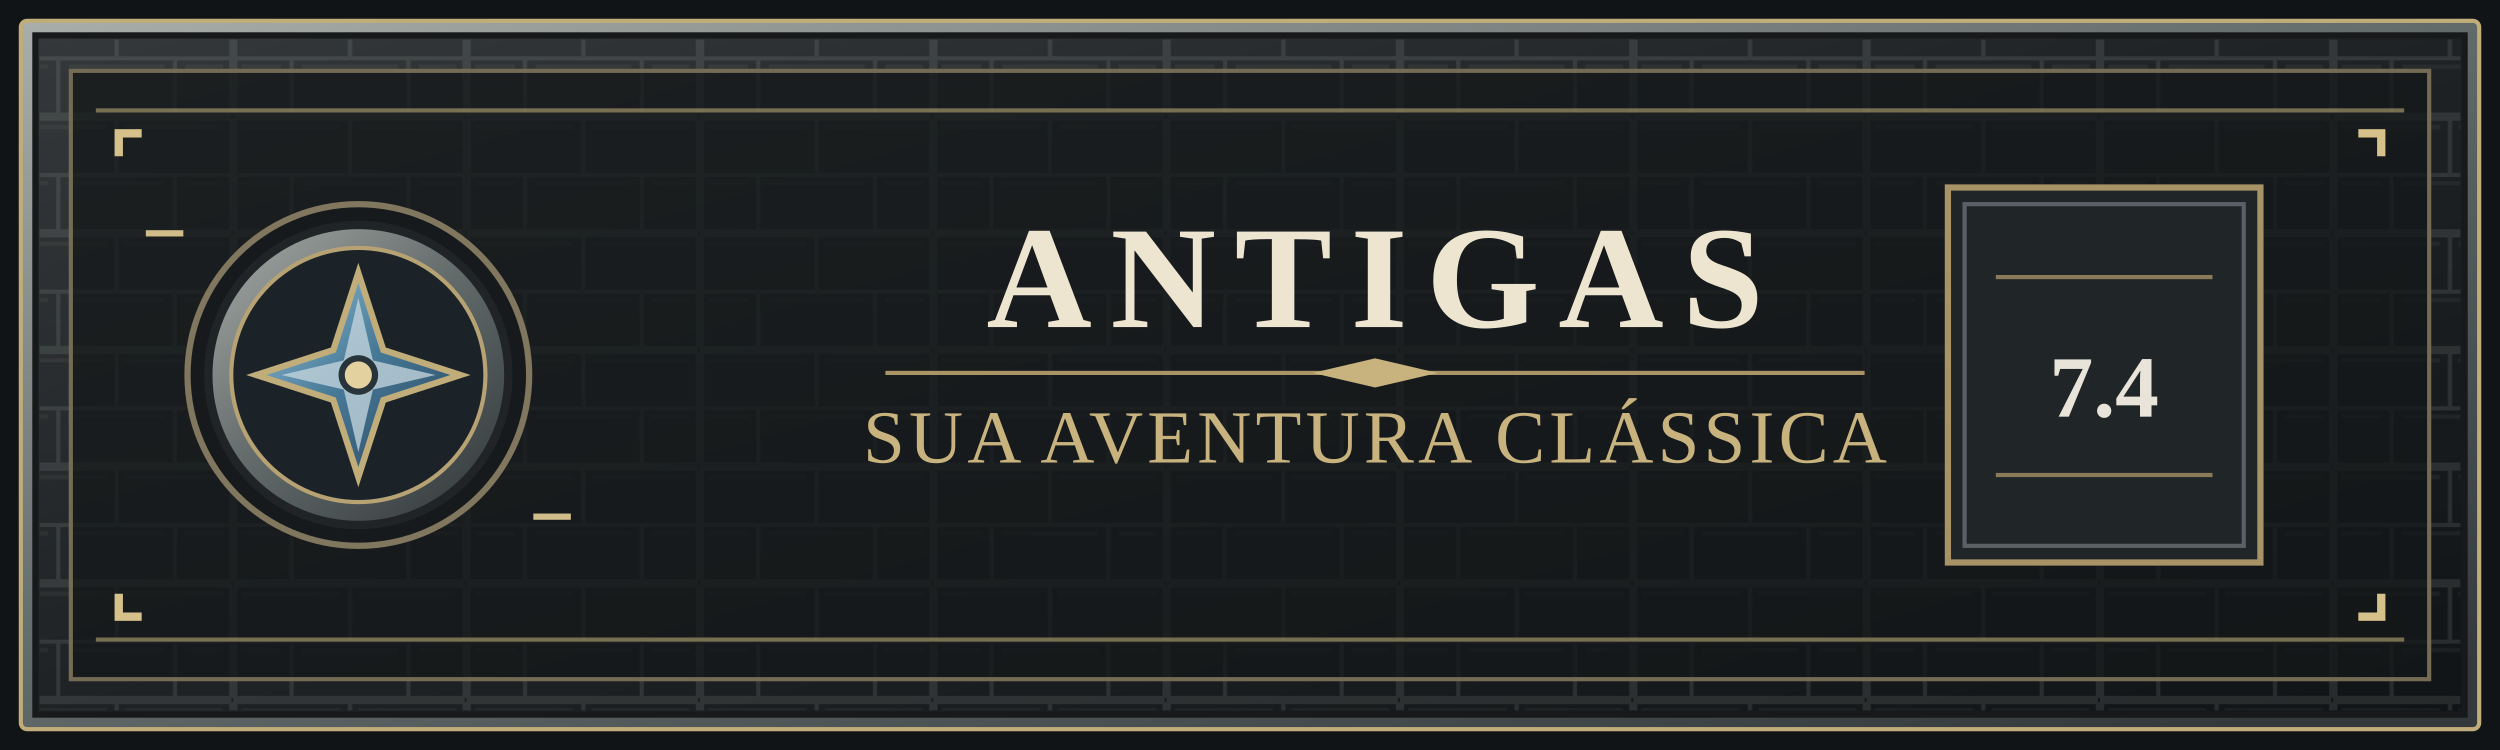
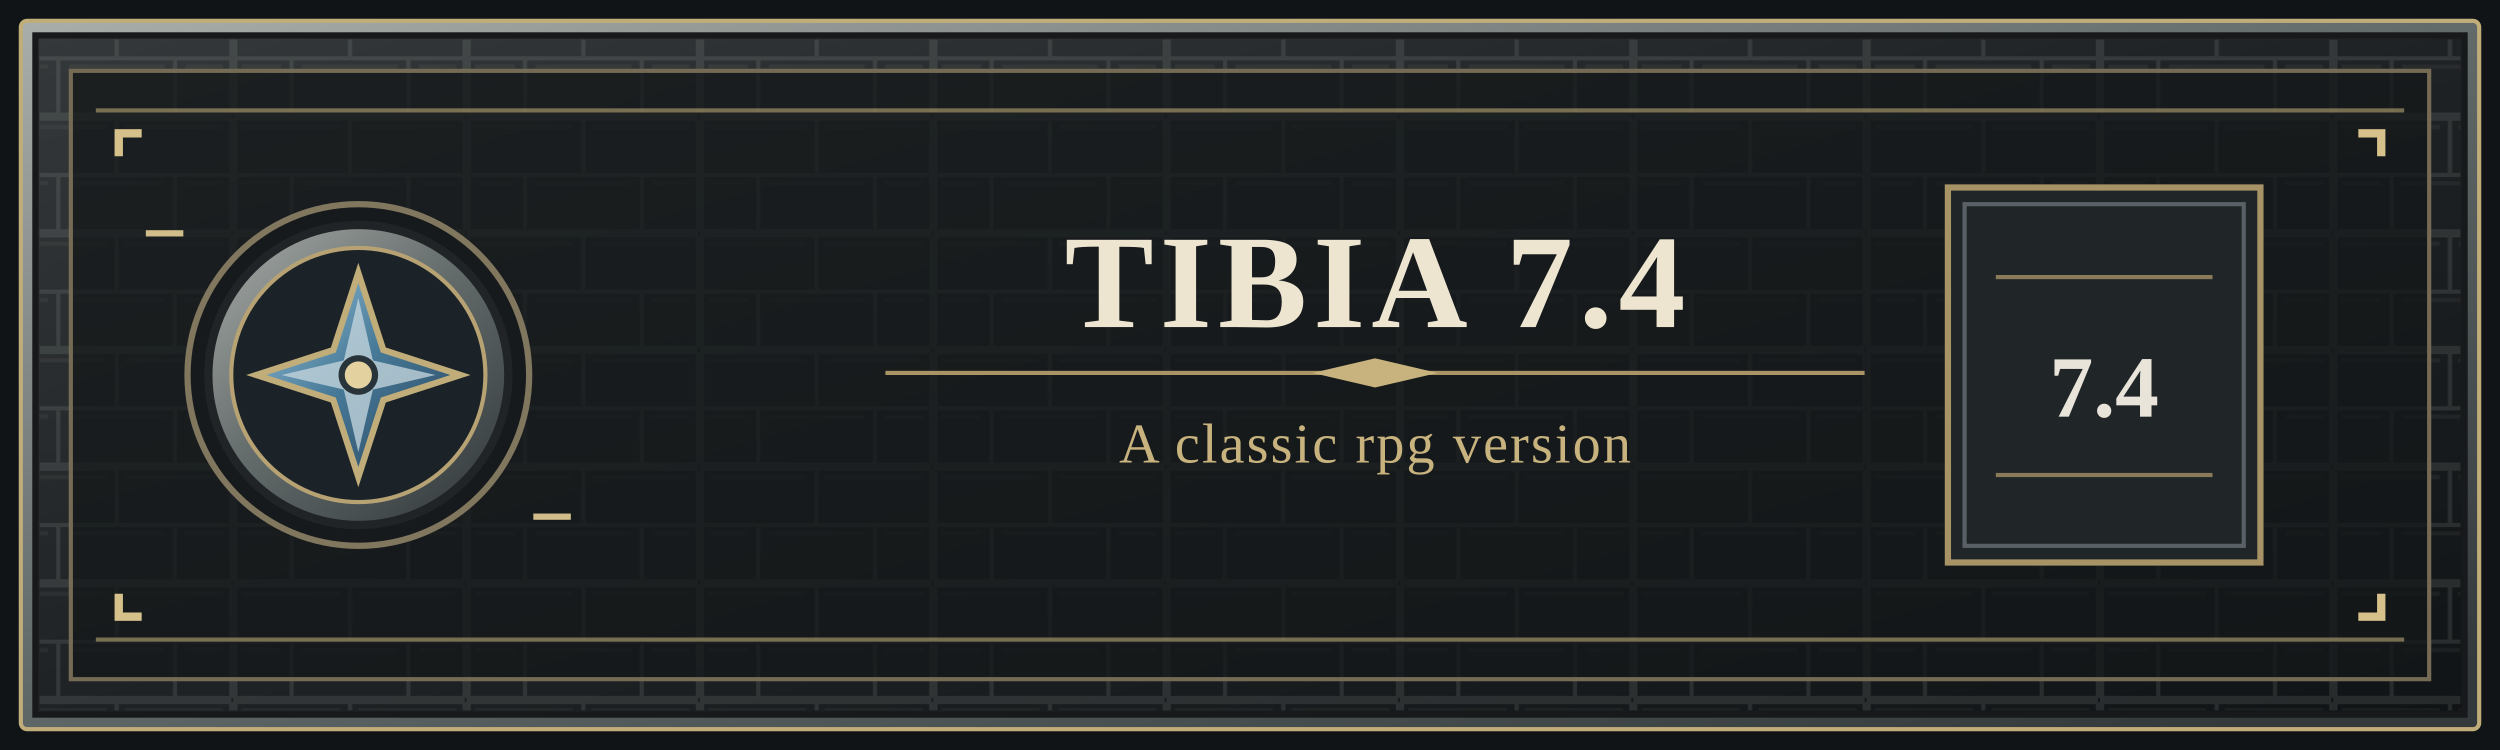
<svg xmlns="http://www.w3.org/2000/svg" width="1200" height="360" viewBox="0 0 1200 360" role="img" aria-labelledby="title desc">
  <defs>
    <linearGradient id="field" x1="0" y1="0" x2="1" y2="1">
      <stop offset="0" stop-color="#34383a" />
      <stop offset="0.48" stop-color="#202326" />
      <stop offset="1" stop-color="#111416" />
    </linearGradient>
    <linearGradient id="silver" x1="0" y1="0" x2="0.9" y2="1">
      <stop offset="0" stop-color="#a9ada9" />
      <stop offset="0.5" stop-color="#626a6a" />
      <stop offset="1" stop-color="#343a3c" />
    </linearGradient>
    <linearGradient id="blue" x1="0" y1="0" x2="1" y2="1">
      <stop offset="0" stop-color="#9cc6dc" />
      <stop offset="0.48" stop-color="#477a98" />
      <stop offset="1" stop-color="#263e56" />
    </linearGradient>
    <pattern id="stone" width="112" height="56" patternUnits="userSpaceOnUse">
      <path d="M0 1H111M0 55H111M1 1V55M111 1V55M56 1V28M0 28H111M28 28V55M84 28V55" fill="none" stroke="#b1b2ac" stroke-opacity=".14" stroke-width="2" />
      <path d="M4 5H51M60 5H107M4 32H23M33 32H79M89 32H107" fill="none" stroke="#e0d8c5" stroke-opacity=".055" stroke-width="2" />
    </pattern>
  </defs>
  <rect width="1200" height="360" fill="#111416" />
  <rect x="10" y="10" width="1180" height="340" rx="3" fill="url(#silver)" stroke="#c0ad7a" stroke-width="2" />
  <rect x="17" y="17" width="1166" height="326" fill="url(#field)" stroke="#17191a" stroke-width="3" />
  <rect x="19" y="19" width="1162" height="322" fill="url(#stone)" />
  <rect x="34" y="34" width="1132" height="292" fill="#141719" fill-opacity=".74" stroke="#756b55" stroke-width="2" />
  <path d="M46 53H1154M46 307H1154" stroke="#c6b27d" stroke-opacity=".55" stroke-width="2" />
  <path d="M55 62h13v4H59v9h-4zM1145 62h-13v4h9v9h4zM55 298h13v-4h-9v-9h-4zM1145 298h-13v-4h9v-9h4z" fill="#d7c18b" />
  <g transform="translate(172 180)">
    <circle r="82" fill="#171a1c" stroke="#81765e" stroke-width="3" />
    <circle r="72" fill="url(#silver)" stroke="#202426" stroke-width="4" />
    <circle r="61" fill="#1b2328" stroke="#b7a273" stroke-width="2" />
    <path d="M0-49 12-12 49 0 12 12 0 49-12 12-49 0-12-12Z" fill="url(#blue)" stroke="#c1ad79" stroke-width="3" />
    <path d="M0-37 7-7 37 0 7 7 0 37-7 7-37 0-7-7Z" fill="#c3d4dc" fill-opacity=".78" />
    <circle r="8" fill="#e4d1a0" stroke="#28343a" stroke-width="3" />
    <path d="M-102-68h18M84 68h18" stroke="#d1bd8a" stroke-width="3" />
  </g>
  <g text-anchor="middle" font-family="Georgia, 'Times New Roman', serif">
-     <text x="660" y="157" fill="#eee5d1" font-size="70" font-weight="700" letter-spacing="9">ANTIGAS</text>
+     <text x="660" y="157" fill="#eee5d1" font-size="64" font-weight="700" letter-spacing="3">TIBIA 7.4</text>
    <path d="M425 179H895" stroke="#aa9465" stroke-width="2" />
    <path d="M630 179l30-7 30 7-30 7z" fill="#c8b37e" />
-     <text x="660" y="222" fill="#c8b37e" font-size="36" letter-spacing="2">SUA AVENTURA CLÁSSICA</text>
+     <text x="660" y="222" fill="#c8b37e" font-size="27" letter-spacing="1">A classic rpg version</text>
  </g>
  <g transform="translate(1010 180)" text-anchor="middle" font-family="Georgia, 'Times New Roman', serif">
    <path d="M-75-90h150v180h-150z" fill="#202528" stroke="#a79366" stroke-width="3" />
    <path d="M-67-82h134v164h-134z" fill="none" stroke="#596166" stroke-width="2" />
    <path d="M-52-47H52M-52 48H52" stroke="#8a7a59" stroke-width="2" />
    <text y="20" fill="#e8e4d9" font-size="42" font-weight="700">7.4</text>
  </g>
</svg>
